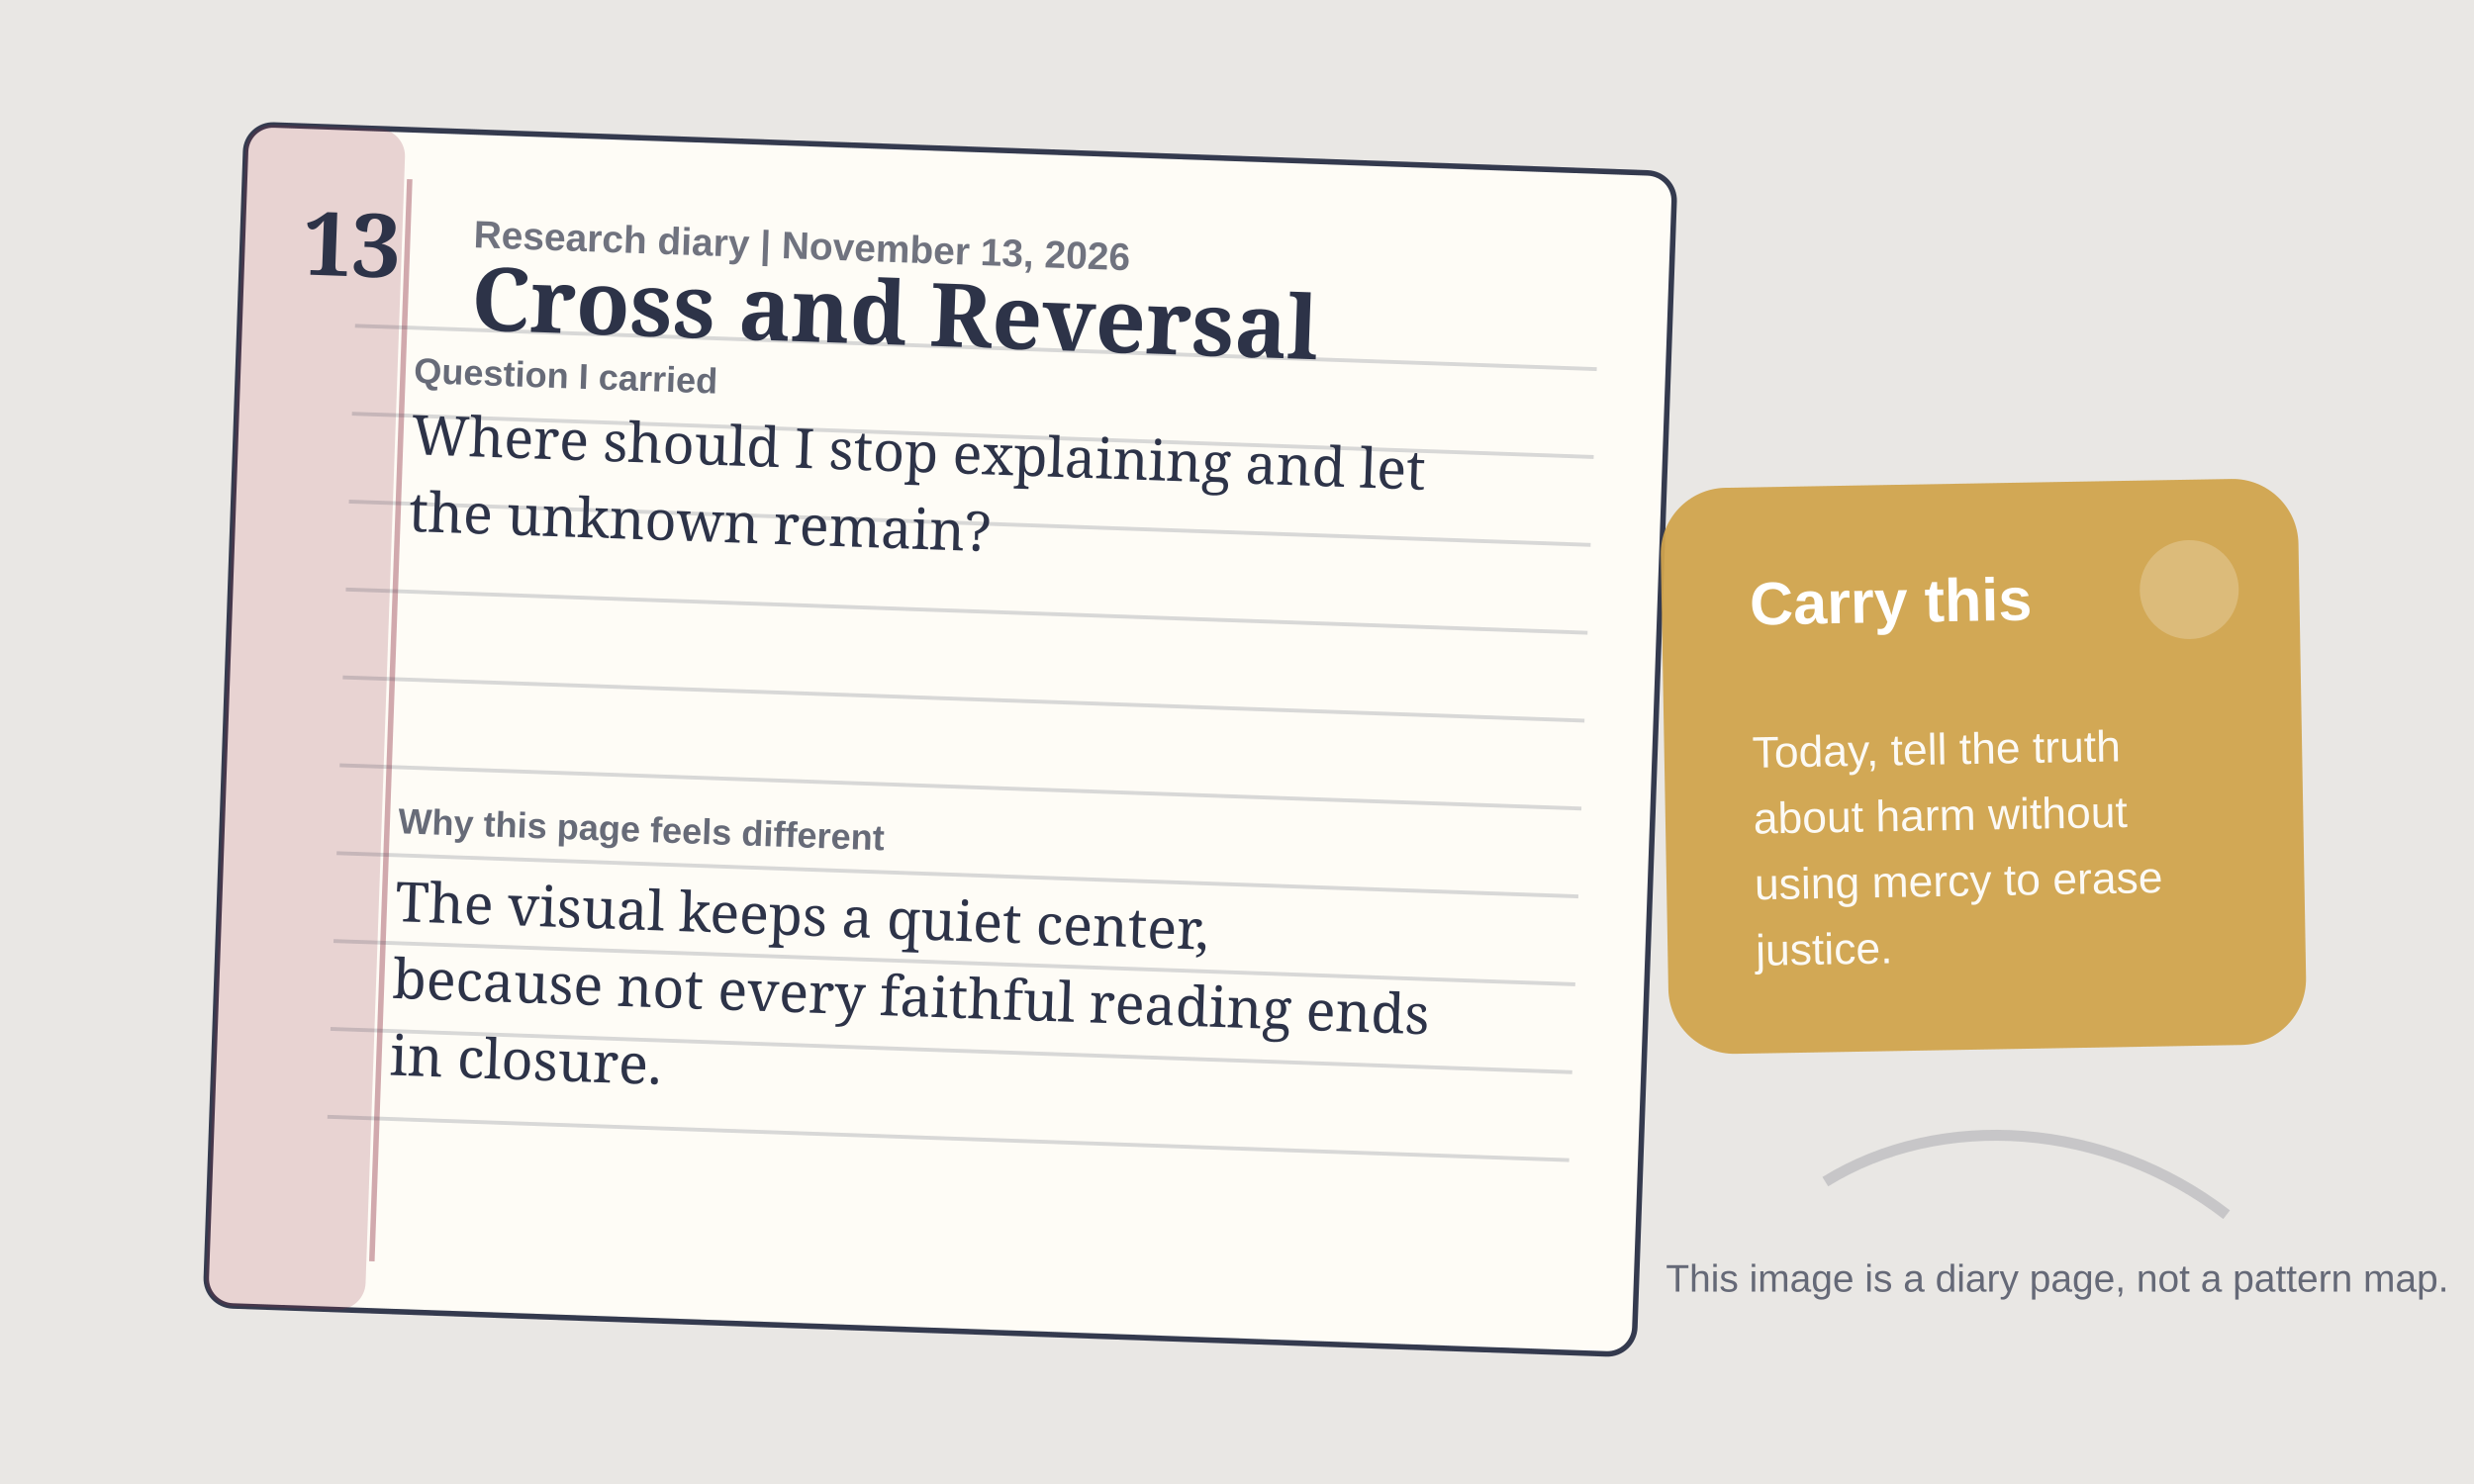
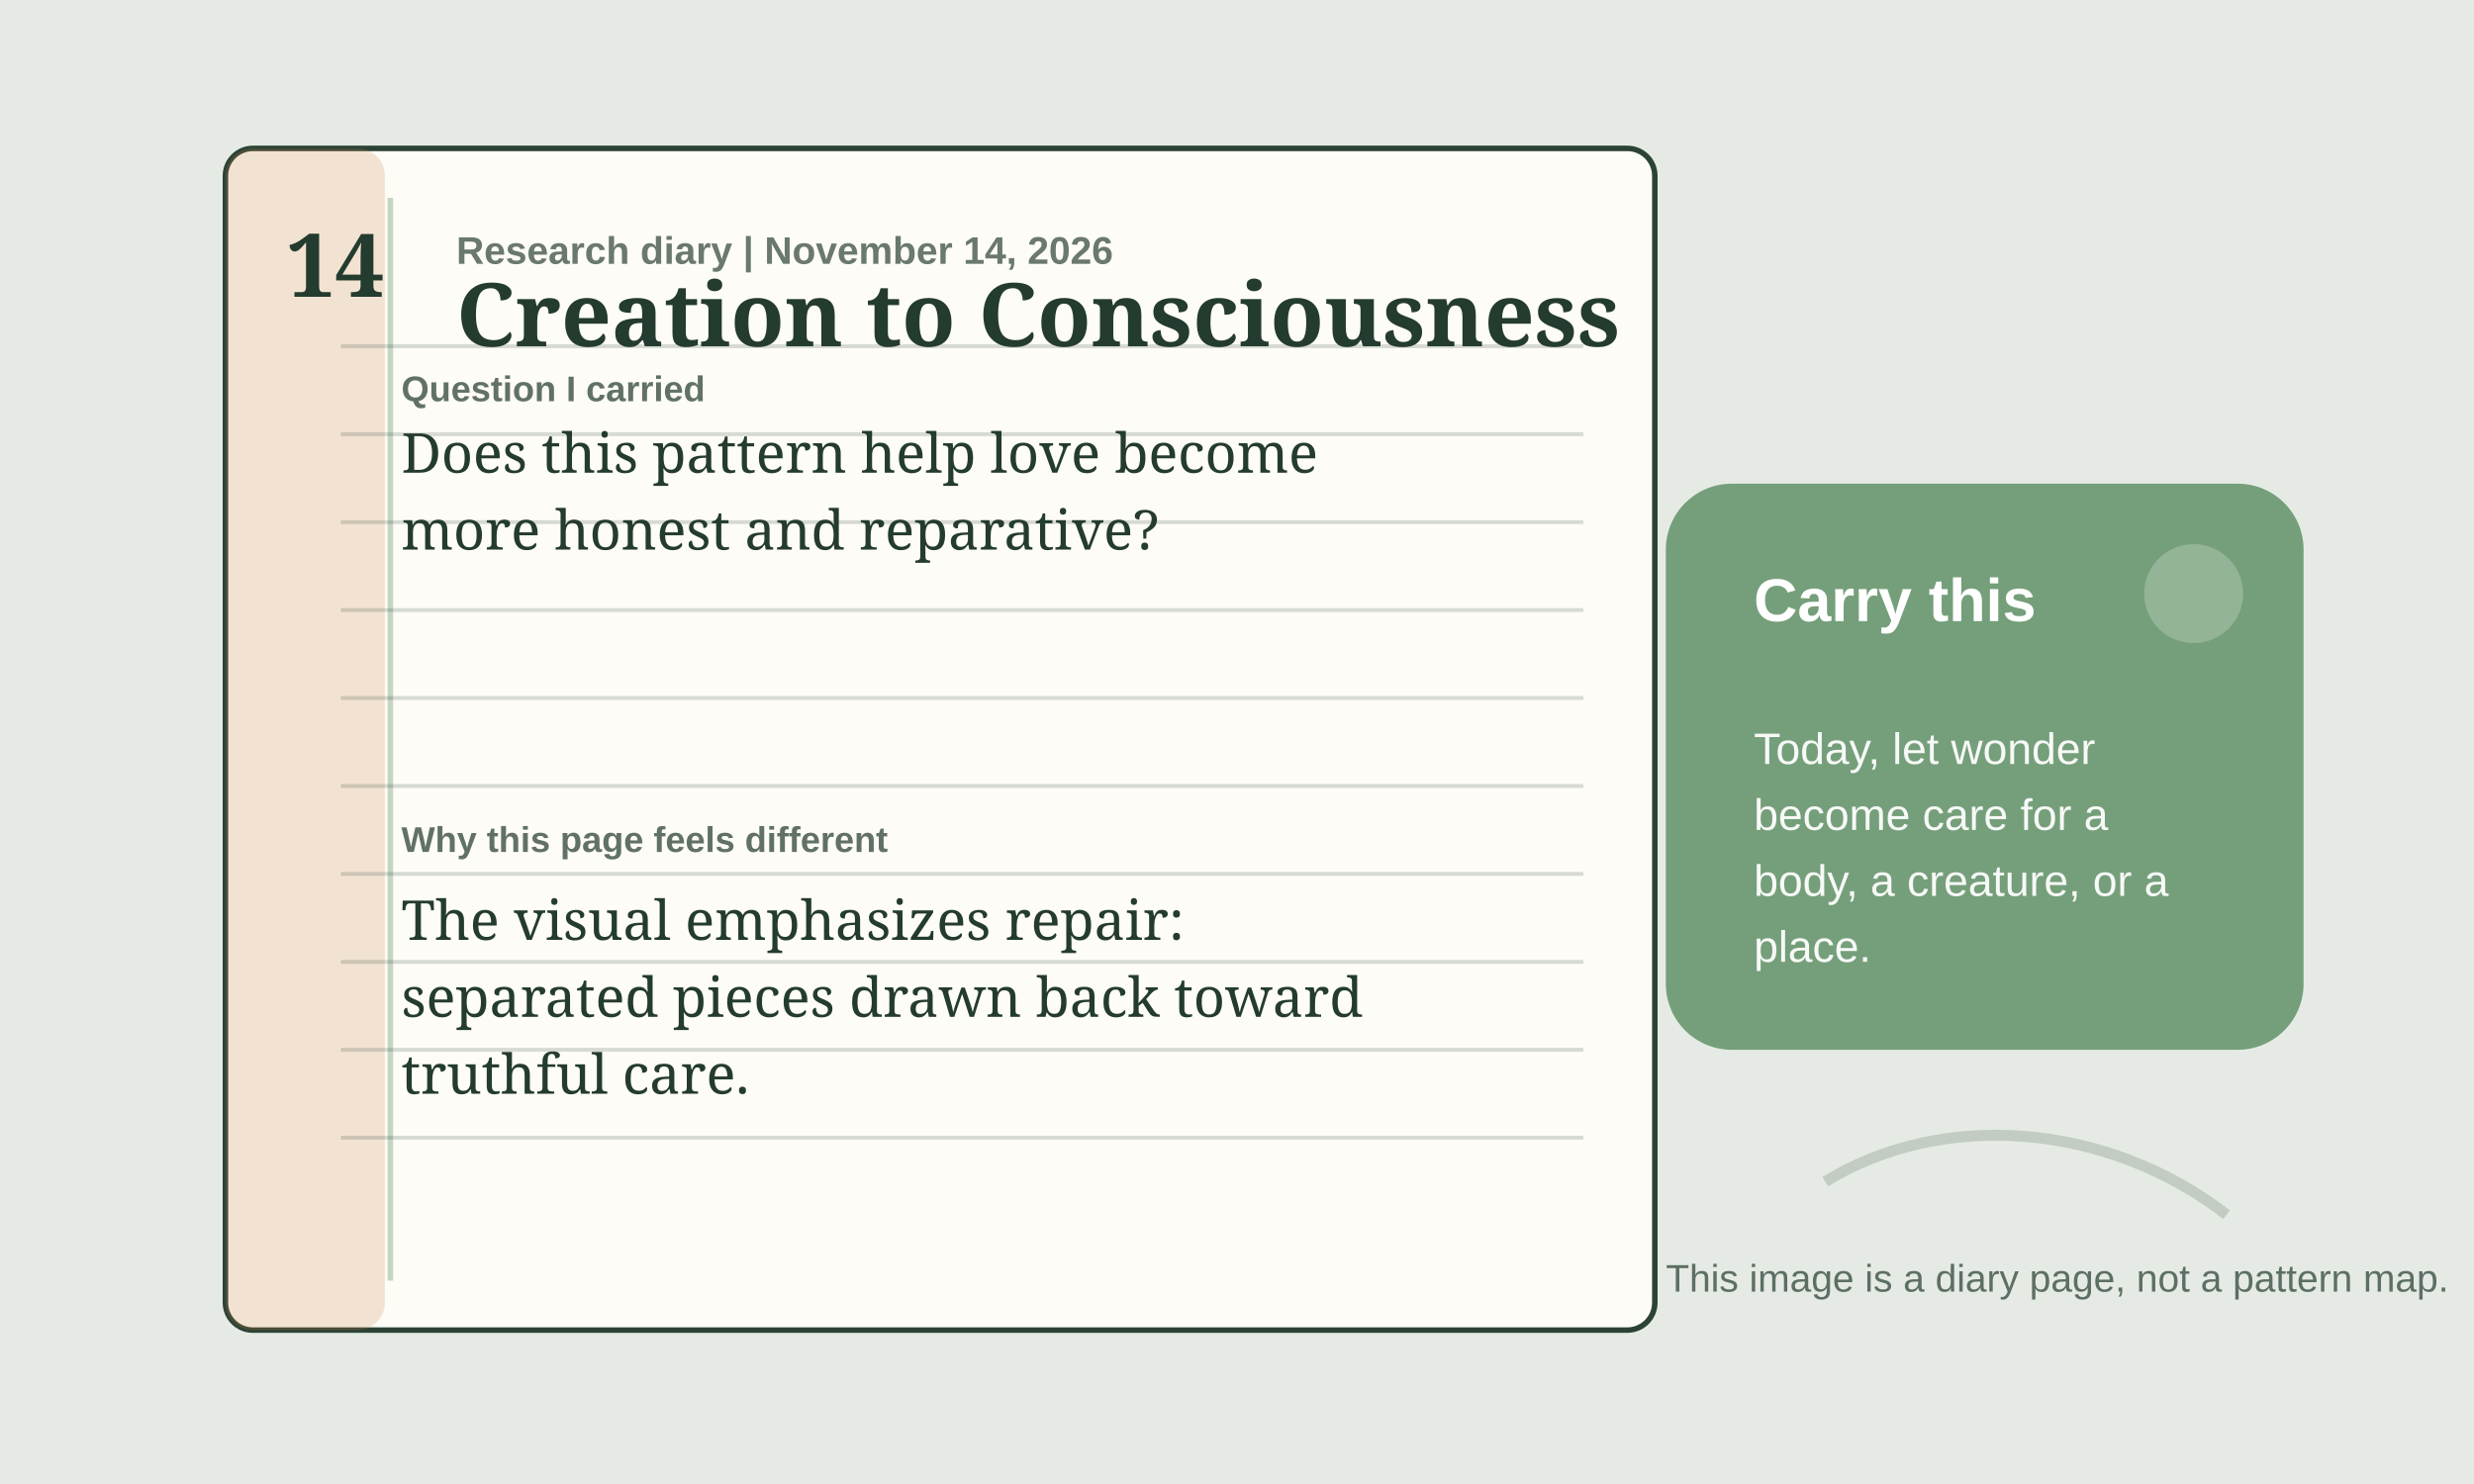
<svg xmlns="http://www.w3.org/2000/svg" width="900" height="540" viewBox="0 0 900 540" role="img" aria-labelledby="title desc">
  <style>
-     .eyebrow { font: 700 14px Arial, sans-serif; letter-spacing: 0; fill: #2d3348; opacity: 0.68; }
-     .title { font: 700 32px Georgia, serif; letter-spacing: 0; fill: #2d3348; }
-     .diary { font: 20px Georgia, serif; letter-spacing: 0; fill: #2d3348; }
-     .label { font: 700 13px Arial, sans-serif; letter-spacing: 0; fill: #2d3348; opacity: 0.72; }
+     .eyebrow { font: 700 14px Arial, sans-serif; letter-spacing: 0; fill: #243b2f; opacity: 0.68; }
+     .title { font: 700 32px Georgia, serif; letter-spacing: 0; fill: #243b2f; }
+     .diary { font: 20px Georgia, serif; letter-spacing: 0; fill: #243b2f; }
+     .label { font: 700 13px Arial, sans-serif; letter-spacing: 0; fill: #243b2f; opacity: 0.72; }
    .cardtitle { font: 700 22px Arial, sans-serif; letter-spacing: 0; fill: #ffffff; }
    .cardtext { font: 16px Arial, sans-serif; letter-spacing: 0; fill: #ffffff; opacity: 0.94; }
-     .small { font: 14px Arial, sans-serif; letter-spacing: 0; fill: #2d3348; opacity: 0.70; }
+     .small { font: 14px Arial, sans-serif; letter-spacing: 0; fill: #243b2f; opacity: 0.70; }
  </style>
-   <rect width="900" height="540" fill="#f2f0ec" />
-   <rect x="0" y="0" width="900" height="540" fill="#2d3348" opacity="0.05" />
-   <g transform="rotate(2 340 270)">
-     <rect x="82" y="54" width="520" height="430" rx="10" fill="#fffdf7" stroke="#2d3348" stroke-width="2" opacity="0.96" />
-     <rect x="82" y="54" width="58" height="430" rx="10" fill="#8f2d3f" opacity="0.20" />
-     <line x1="142" y1="72" x2="142" y2="466" stroke="#8f2d3f" stroke-width="2" opacity="0.40" />
-     <line x1="124" y1="126" x2="576" y2="126" stroke="#2d3348" stroke-width="1.4" opacity="0.18" />
-     <line x1="124" y1="158" x2="576" y2="158" stroke="#2d3348" stroke-width="1.4" opacity="0.18" />
-     <line x1="124" y1="190" x2="576" y2="190" stroke="#2d3348" stroke-width="1.4" opacity="0.18" />
-     <line x1="124" y1="222" x2="576" y2="222" stroke="#2d3348" stroke-width="1.4" opacity="0.18" />
-     <line x1="124" y1="254" x2="576" y2="254" stroke="#2d3348" stroke-width="1.4" opacity="0.18" />
-     <line x1="124" y1="286" x2="576" y2="286" stroke="#2d3348" stroke-width="1.4" opacity="0.18" />
-     <line x1="124" y1="318" x2="576" y2="318" stroke="#2d3348" stroke-width="1.4" opacity="0.18" />
-     <line x1="124" y1="350" x2="576" y2="350" stroke="#2d3348" stroke-width="1.4" opacity="0.18" />
-     <line x1="124" y1="382" x2="576" y2="382" stroke="#2d3348" stroke-width="1.4" opacity="0.18" />
-     <line x1="124" y1="414" x2="576" y2="414" stroke="#2d3348" stroke-width="1.4" opacity="0.18" />
-     <text x="166" y="96" class="eyebrow">Research diary | November 13, 2026</text>
-     <text x="166" y="126" class="title">Cross and Reversal</text>
+   <rect width="900" height="540" fill="#eef3ed" />
+   <rect x="0" y="0" width="900" height="540" fill="#243b2f" opacity="0.05" />
+   <g transform="rotate(0 340 270)">
+     <rect x="82" y="54" width="520" height="430" rx="10" fill="#fffdf7" stroke="#243b2f" stroke-width="2" opacity="0.96" />
+     <rect x="82" y="54" width="58" height="430" rx="10" fill="#c47a43" opacity="0.20" />
+     <line x1="142" y1="72" x2="142" y2="466" stroke="#6e9a74" stroke-width="2" opacity="0.40" />
+     <line x1="124" y1="126" x2="576" y2="126" stroke="#243b2f" stroke-width="1.4" opacity="0.18" />
+     <line x1="124" y1="158" x2="576" y2="158" stroke="#243b2f" stroke-width="1.4" opacity="0.18" />
+     <line x1="124" y1="190" x2="576" y2="190" stroke="#243b2f" stroke-width="1.4" opacity="0.18" />
+     <line x1="124" y1="222" x2="576" y2="222" stroke="#243b2f" stroke-width="1.4" opacity="0.18" />
+     <line x1="124" y1="254" x2="576" y2="254" stroke="#243b2f" stroke-width="1.4" opacity="0.18" />
+     <line x1="124" y1="286" x2="576" y2="286" stroke="#243b2f" stroke-width="1.4" opacity="0.18" />
+     <line x1="124" y1="318" x2="576" y2="318" stroke="#243b2f" stroke-width="1.4" opacity="0.18" />
+     <line x1="124" y1="350" x2="576" y2="350" stroke="#243b2f" stroke-width="1.4" opacity="0.18" />
+     <line x1="124" y1="382" x2="576" y2="382" stroke="#243b2f" stroke-width="1.4" opacity="0.18" />
+     <line x1="124" y1="414" x2="576" y2="414" stroke="#243b2f" stroke-width="1.4" opacity="0.18" />
+     <text x="166" y="96" class="eyebrow">Research diary | November 14, 2026</text>
+     <text x="166" y="126" class="title">Creation to Consciousness</text>
    <text x="146" y="146" class="label">Question I carried</text>
-     <text x="104" y="108" class="title">13</text>
+     <text x="104" y="108" class="title">14</text>
  </g>
-   <g transform="rotate(2 340 270)">
-     <text x="146" y="172" class="diary">Where should I stop explaining and let</text>
-     <text x="146" y="200" class="diary">the unknown remain?</text>
+   <g transform="rotate(0 340 270)">
+     <text x="146" y="172" class="diary">Does this pattern help love become</text>
+     <text x="146" y="200" class="diary">more honest and reparative?</text>
    <text x="146" y="310" class="label">Why this page feels different</text>
-     <text x="146" y="342" class="diary">The visual keeps a quiet center,</text>
-     <text x="146" y="370" class="diary">because not every faithful reading ends</text>
-     <text x="146" y="398" class="diary">in closure.</text>
+     <text x="146" y="342" class="diary">The visual emphasizes repair:</text>
+     <text x="146" y="370" class="diary">separated pieces drawn back toward</text>
+     <text x="146" y="398" class="diary">truthful care.</text>
  </g>
-   <g transform="rotate(-1 714 306)">
-     <rect x="606" y="176" width="232" height="206" rx="24" fill="#d0a44c" opacity="0.94" />
+   <g transform="rotate(0 714 306)">
+     <rect x="606" y="176" width="232" height="206" rx="24" fill="#6e9a74" opacity="0.94" />
    <circle cx="798" cy="216" r="18" fill="#ffffff" opacity="0.22" />
    <text x="638" y="226" class="cardtitle">Carry this</text>
-     <text x="638" y="278" class="cardtext">Today, tell the truth</text>
-     <text x="638" y="302" class="cardtext">about harm without</text>
-     <text x="638" y="326" class="cardtext">using mercy to erase</text>
-     <text x="638" y="350" class="cardtext">justice.</text>
+     <text x="638" y="278" class="cardtext">Today, let wonder</text>
+     <text x="638" y="302" class="cardtext">become care for a</text>
+     <text x="638" y="326" class="cardtext">body, a creature, or a</text>
+     <text x="638" y="350" class="cardtext">place.</text>
  </g>
-   <path d="M664 430 C706 404 766 408 810 442" fill="none" stroke="#2d3348" stroke-width="4" opacity="0.18" />
+   <path d="M664 430 C706 404 766 408 810 442" fill="none" stroke="#243b2f" stroke-width="4" opacity="0.18" />
  <text x="606" y="470" class="small">This image is a diary page, not a pattern map.</text>
</svg>
